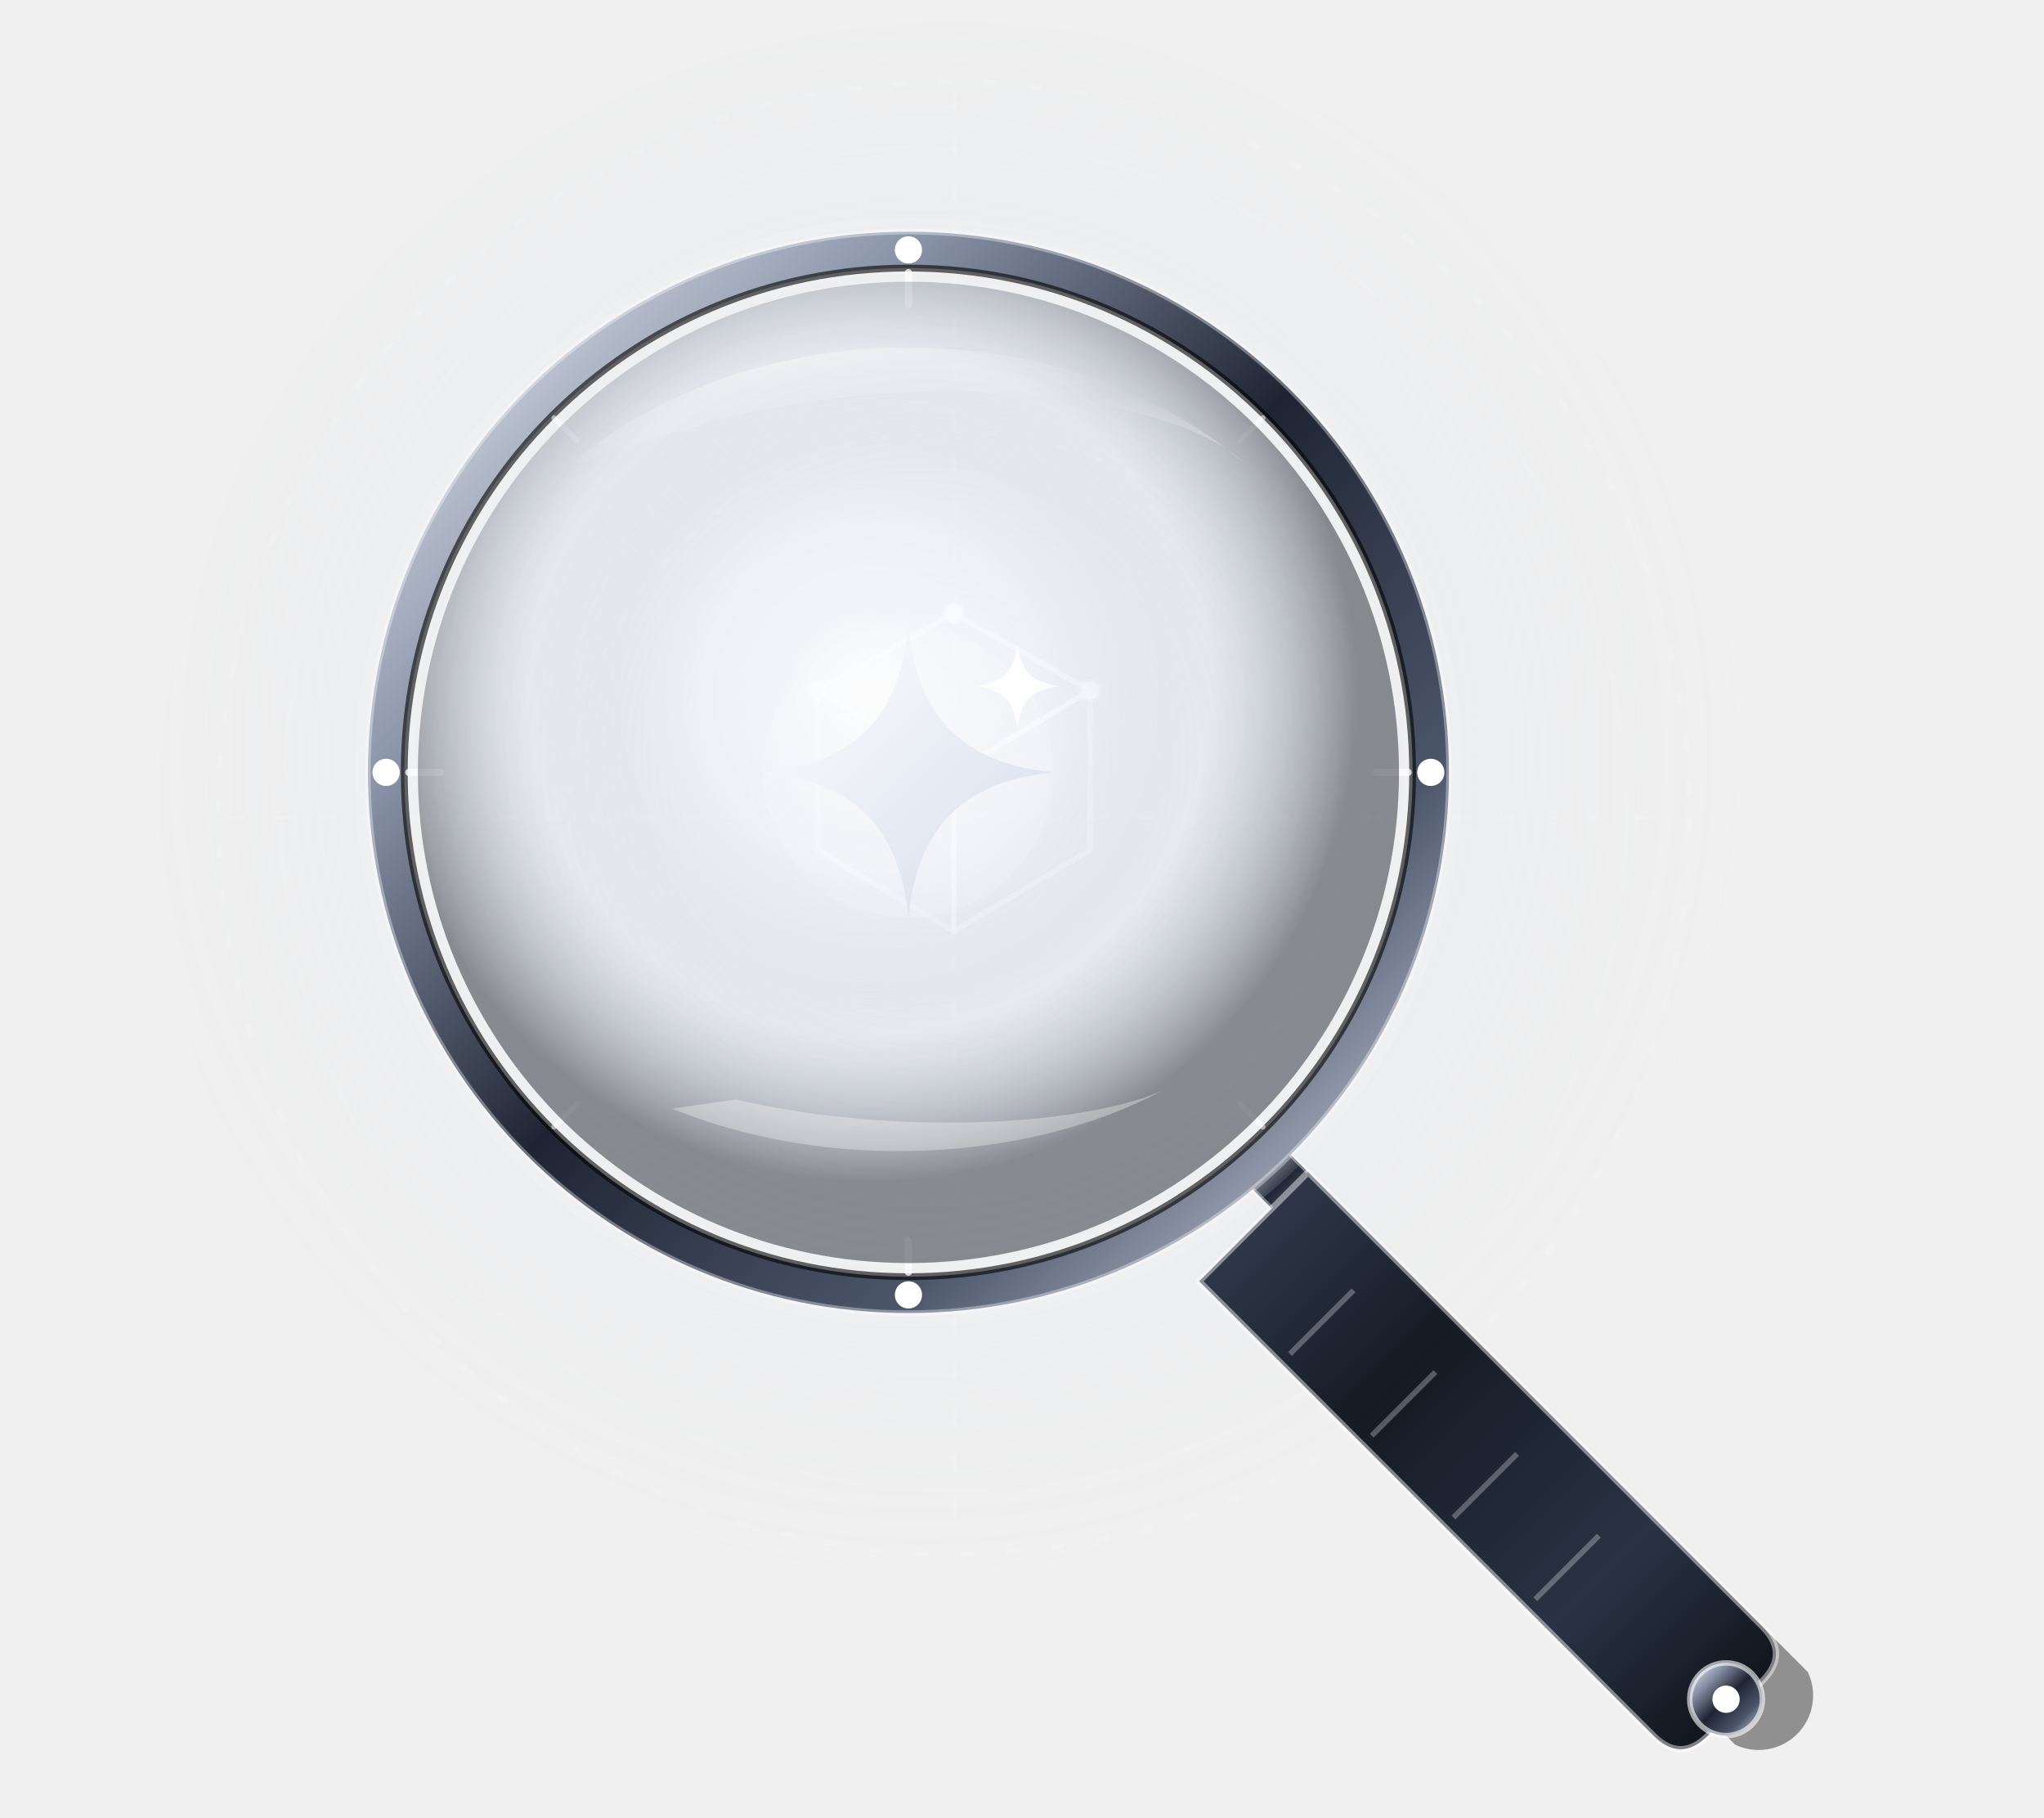
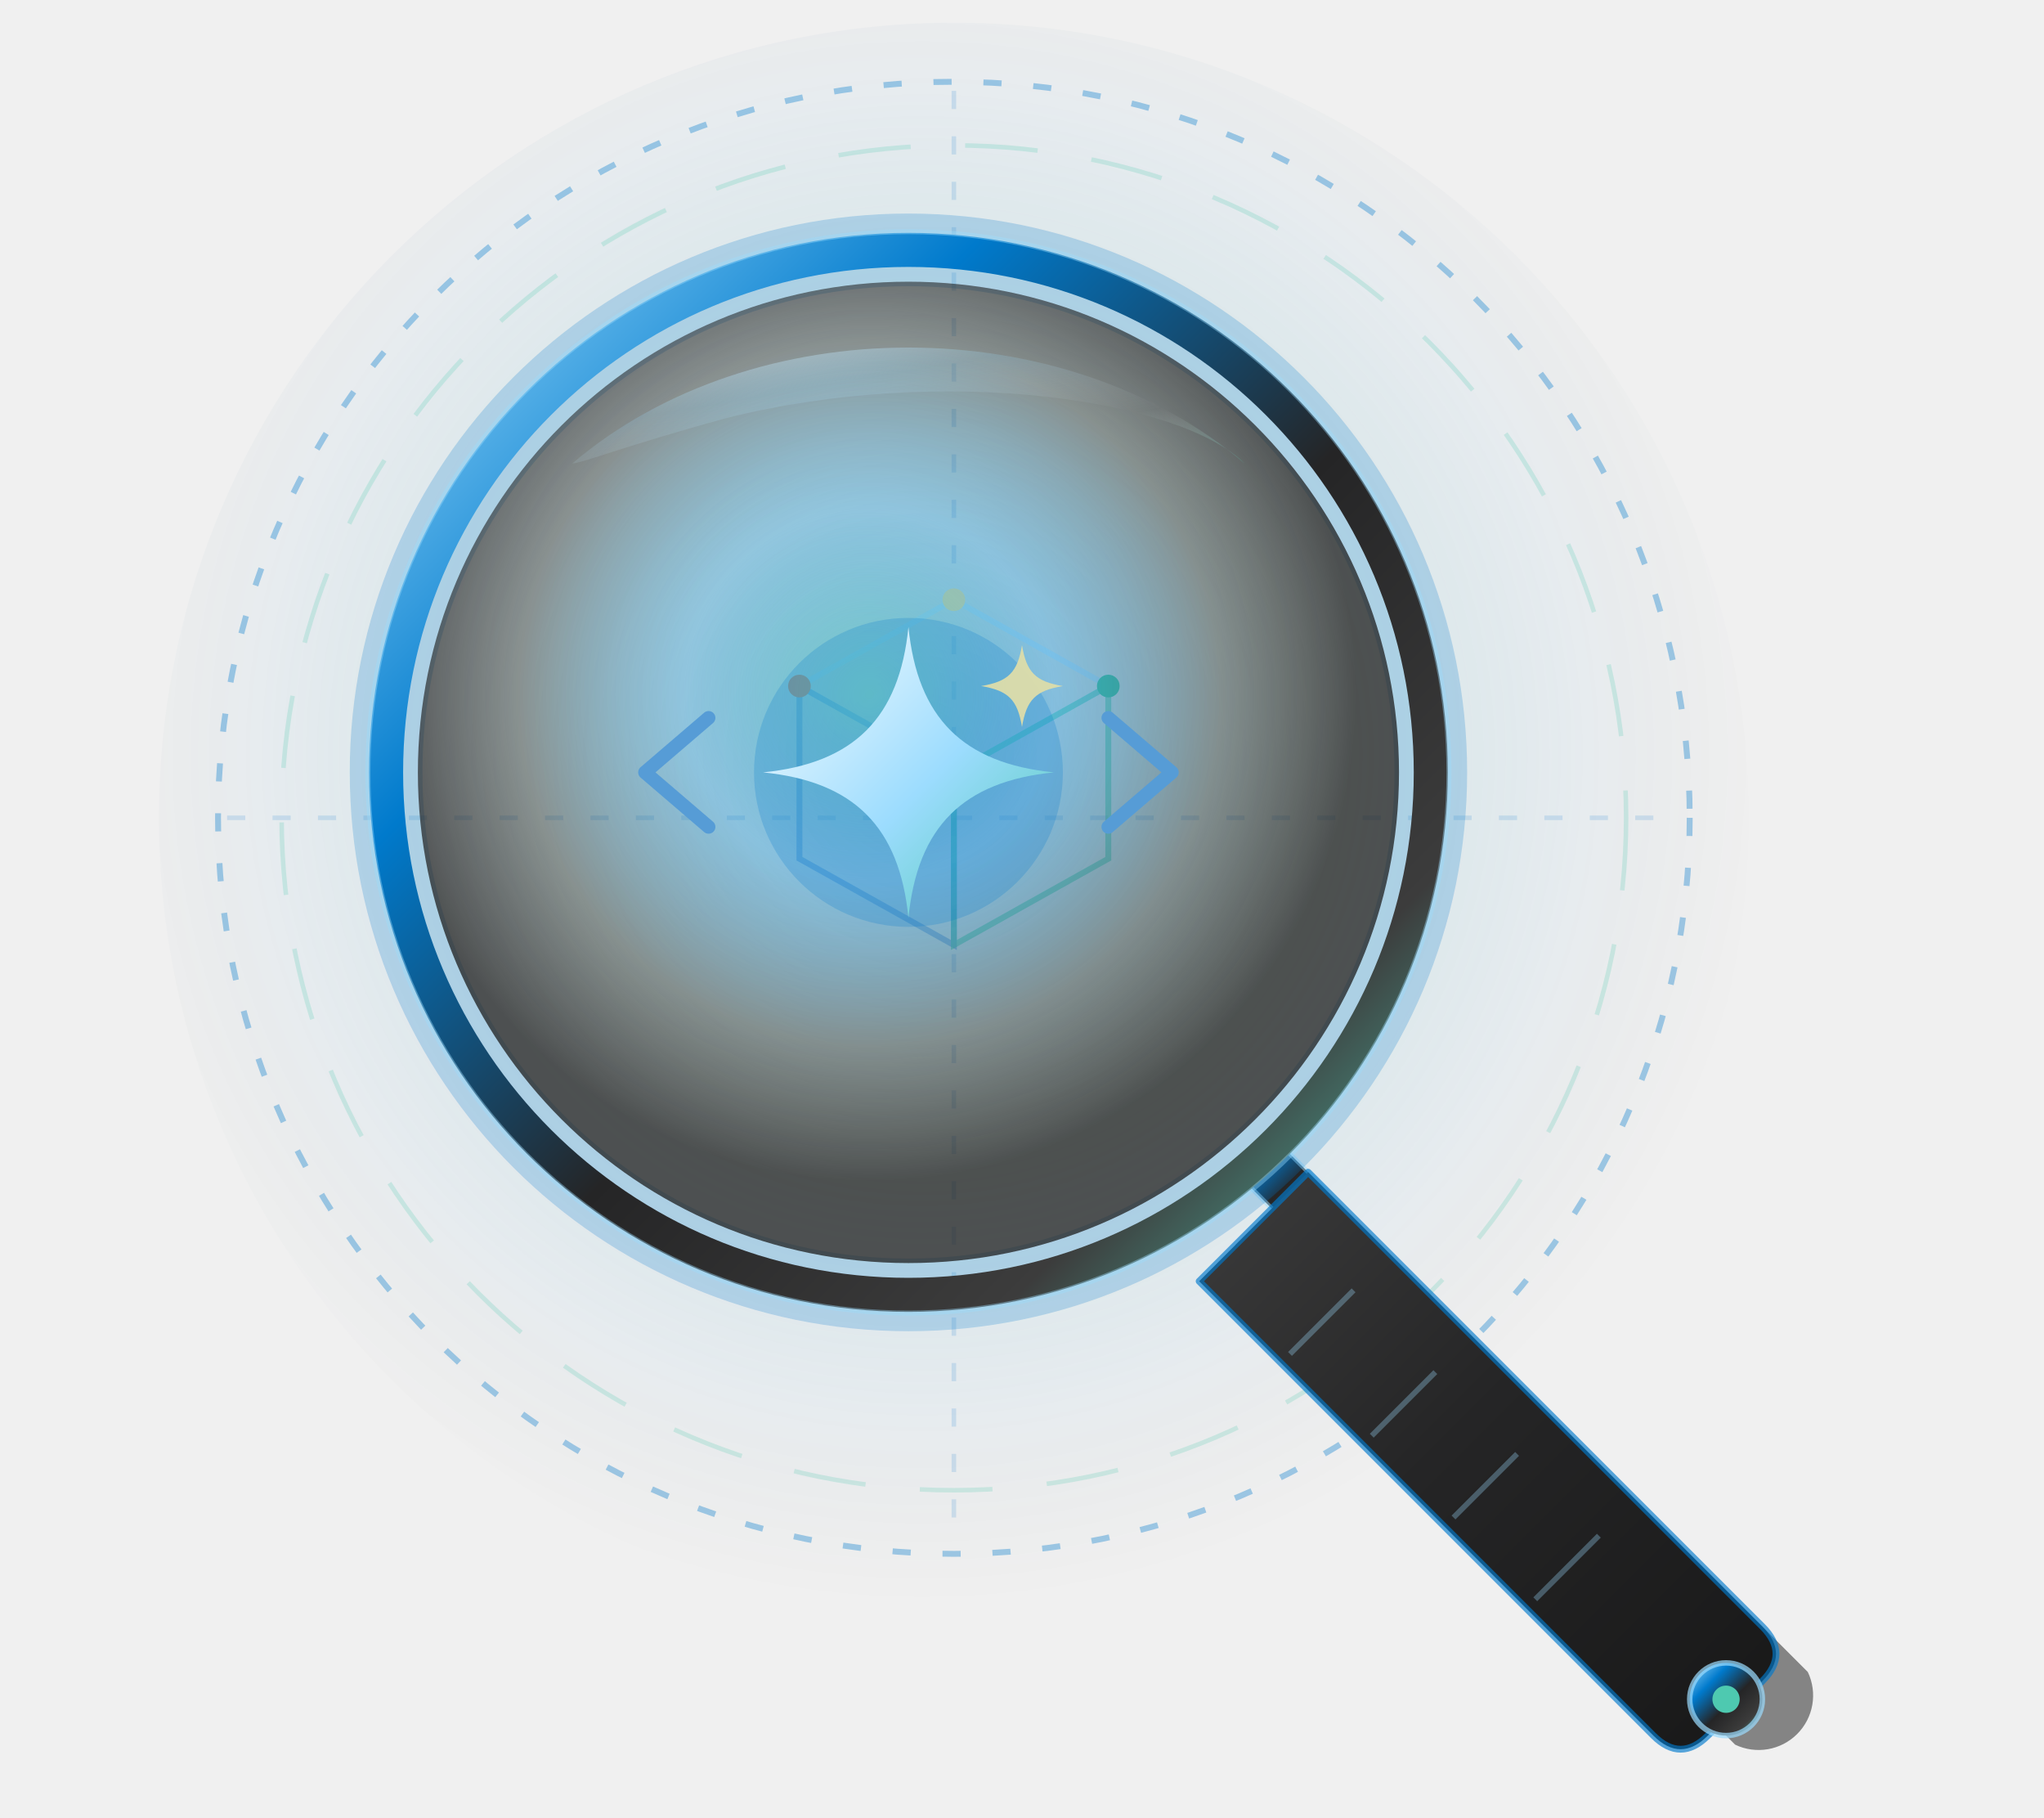
<svg xmlns="http://www.w3.org/2000/svg" viewBox="0 0 450 400" width="100%" height="100%" aria-hidden="true">
  <defs>
    <radialGradient id="lensAura" cx="48%" cy="46%" r="54%">
-       <stop offset="0%" stop-color="#ffffff" stop-opacity="0.30" />
-       <stop offset="45%" stop-color="#dbe4f6" stop-opacity="0.12" />
-       <stop offset="78%" stop-color="#b4c2de" stop-opacity="0.03" />
-       <stop offset="100%" stop-color="#ffffff" stop-opacity="0" />
+       <stop offset="0%" stop-color="#007acc" stop-opacity="0.34" />
+       <stop offset="45%" stop-color="#4ec9b0" stop-opacity="0.14" />
+       <stop offset="78%" stop-color="#007acc" stop-opacity="0.04" />
+       <stop offset="100%" stop-color="#1e1e1e" stop-opacity="0" />
    </radialGradient>
    <radialGradient id="glassCoreGlow" cx="46%" cy="42%" r="50%">
-       <stop offset="0%" stop-color="#ffffff" stop-opacity="0.78" />
-       <stop offset="35%" stop-color="#ecf2fe" stop-opacity="0.32" />
-       <stop offset="70%" stop-color="#9aa9c8" stop-opacity="0.10" />
-       <stop offset="100%" stop-color="#0c101a" stop-opacity="0.45" />
+       <stop offset="0%" stop-color="#4ec9b0" stop-opacity="0.55" />
+       <stop offset="38%" stop-color="#007acc" stop-opacity="0.28" />
+       <stop offset="72%" stop-color="#252526" stop-opacity="0.45" />
+       <stop offset="100%" stop-color="#1e1e1e" stop-opacity="0.75" />
    </radialGradient>
    <linearGradient id="lensSpecular" x1="0%" y1="0%" x2="100%" y2="100%">
-       <stop offset="0%" stop-color="#ffffff" stop-opacity="0.8" />
-       <stop offset="30%" stop-color="#ffffff" stop-opacity="0.2" />
-       <stop offset="60%" stop-color="#ffffff" stop-opacity="0" />
-       <stop offset="100%" stop-color="#ffffff" stop-opacity="0.4" />
+       <stop offset="0%" stop-color="#ffffff" stop-opacity="0.65" />
+       <stop offset="35%" stop-color="#9cdcfe" stop-opacity="0.2" />
+       <stop offset="70%" stop-color="#ffffff" stop-opacity="0" />
+       <stop offset="100%" stop-color="#4ec9b0" stop-opacity="0.35" />
    </linearGradient>
    <linearGradient id="rimMetal" x1="0%" y1="0%" x2="100%" y2="100%">
-       <stop offset="0%" stop-color="#f0f4fa" />
-       <stop offset="25%" stop-color="#8a94a8" />
-       <stop offset="50%" stop-color="#1e2432" />
-       <stop offset="75%" stop-color="#4c566a" />
-       <stop offset="100%" stop-color="#e2e8f4" />
+       <stop offset="0%" stop-color="#9cdcfe" />
+       <stop offset="28%" stop-color="#007acc" />
+       <stop offset="55%" stop-color="#252526" />
+       <stop offset="80%" stop-color="#3c3c3c" />
+       <stop offset="100%" stop-color="#4ec9b0" />
    </linearGradient>
    <linearGradient id="handleGrad" x1="0%" y1="0%" x2="100%" y2="100%">
-       <stop offset="0%" stop-color="#384256" />
-       <stop offset="35%" stop-color="#151a24" />
-       <stop offset="70%" stop-color="#2a3344" />
-       <stop offset="100%" stop-color="#090c12" />
+       <stop offset="0%" stop-color="#3c3c3c" />
+       <stop offset="45%" stop-color="#252526" />
+       <stop offset="100%" stop-color="#181818" />
    </linearGradient>
-     <linearGradient id="sparkWhite" x1="0%" y1="0%" x2="100%" y2="100%">
+     <linearGradient id="sparkAccent" x1="0%" y1="0%" x2="100%" y2="100%">
      <stop offset="0%" stop-color="#ffffff" />
-       <stop offset="100%" stop-color="#d4dceb" />
+       <stop offset="55%" stop-color="#9cdcfe" />
+       <stop offset="100%" stop-color="#4ec9b0" />
    </linearGradient>
  </defs>
  <circle cx="210" cy="180" r="175" fill="url(#lensAura)" />
  <g>
-     <circle cx="210" cy="180" r="162" fill="none" stroke="#ffffff" stroke-opacity="0.14" stroke-width="1.2" stroke-dasharray="3 7" />
-     <circle cx="210" cy="180" r="148" fill="none" stroke="#ffffff" stroke-opacity="0.08" stroke-width="1" stroke-dasharray="16 12" />
-     <animateTransform attributeName="transform" type="rotate" from="0 210 180" to="360 210 180" dur="95s" repeatCount="indefinite" />
+     <circle cx="210" cy="180" r="162" fill="none" stroke="#007acc" stroke-opacity="0.35" stroke-width="1.3" stroke-dasharray="4 7" />
+     <circle cx="210" cy="180" r="148" fill="none" stroke="#4ec9b0" stroke-opacity="0.22" stroke-width="1" stroke-dasharray="16 12" />
+     <animateTransform attributeName="transform" type="rotate" from="0 210 180" to="360 210 180" dur="90s" repeatCount="indefinite" />
  </g>
-   <g stroke="#ffffff" stroke-opacity="0.12" stroke-width="1">
+   <g stroke="#569cd6" stroke-opacity="0.22" stroke-width="1">
    <line x1="210" y1="20" x2="210" y2="340" stroke-dasharray="4 6" />
    <line x1="50" y1="180" x2="370" y2="180" stroke-dasharray="4 6" />
-     <circle cx="210" cy="180" r="85" fill="none" stroke-dasharray="2 6" />
  </g>
-   <g stroke="#ffffff" stroke-width="1.2" fill="none" stroke-opacity="0.35">
-     <polygon points="210,135 240,152 210,170 180,152" stroke-opacity="0.5" />
-     <polygon points="180,152 210,170 210,205 180,187" stroke-opacity="0.35" />
-     <polygon points="240,152 210,170 210,205 240,187" stroke-opacity="0.4" />
-     <circle cx="210" cy="170" r="2.5" fill="#ffffff" stroke="#151a24" stroke-width="1" />
-     <circle cx="210" cy="135" r="2" fill="#ffffff" />
-     <circle cx="240" cy="152" r="2" fill="#ffffff" opacity="0.75" />
-     <circle cx="180" cy="152" r="2" fill="#ffffff" opacity="0.75" />
+   <g stroke="#9cdcfe" stroke-width="1.3" fill="none" stroke-opacity="0.55">
+     <polygon points="210,132 244,151 210,170 176,151" />
+     <polygon points="176,151 210,170 210,208 176,189" stroke="#569cd6" stroke-opacity="0.5" />
+     <polygon points="244,151 210,170 210,208 244,189" stroke="#4ec9b0" stroke-opacity="0.55" />
+     <circle cx="210" cy="132" r="2.5" fill="#dcdcaa" stroke="none" />
+     <circle cx="244" cy="151" r="2.5" fill="#4ec9b0" stroke="none" />
+     <circle cx="176" cy="151" r="2.5" fill="#ce9178" stroke="none" />
  </g>
  <g>
-     <path d="M 288 258 L 398 368 A 12 12 0 0 1 382 384 L 272 274 Z" fill="#000000" opacity="0.4" />
+     <path d="M 288 258 L 398 368 A 12 12 0 0 1 382 384 L 272 274 Z" fill="#000000" opacity="0.45" />
    <g>
-       <polygon points="280,250 292,262 284,270 272,258" fill="url(#rimMetal)" stroke="#ffffff" stroke-width="1" stroke-opacity="0.4" />
-       <path d="M 288 258 L 388 358 Q 394 364 388 370 L 376 382 Q 370 388 364 382 L 264 282 Z" fill="url(#handleGrad)" stroke="rgba(255,255,255,0.45)" stroke-width="1.4" stroke-linejoin="round" />
-       <g stroke="#ffffff" stroke-opacity="0.28" stroke-width="1.2">
+       <polygon points="280,250 292,262 284,270 272,258" fill="url(#rimMetal)" stroke="#9cdcfe" stroke-width="1" stroke-opacity="0.5" />
+       <path d="M 288 258 L 388 358 Q 394 364 388 370 L 376 382 Q 370 388 364 382 L 264 282 Z" fill="url(#handleGrad)" stroke="#007acc" stroke-opacity="0.65" stroke-width="1.5" stroke-linejoin="round" />
+       <g stroke="#9cdcfe" stroke-opacity="0.32" stroke-width="1.2">
        <line x1="298" y1="284" x2="284" y2="298" />
        <line x1="316" y1="302" x2="302" y2="316" />
        <line x1="334" y1="320" x2="320" y2="334" />
        <line x1="352" y1="338" x2="338" y2="352" />
      </g>
-       <circle cx="380" cy="374" r="8" fill="url(#rimMetal)" stroke="#ffffff" stroke-width="1.2" stroke-opacity="0.6" />
-       <circle cx="380" cy="374" r="3" fill="#ffffff" />
+       <circle cx="380" cy="374" r="8" fill="url(#rimMetal)" stroke="#9cdcfe" stroke-width="1.2" stroke-opacity="0.7" />
+       <circle cx="380" cy="374" r="3" fill="#4ec9b0" />
    </g>
-     <circle cx="200" cy="170" r="115" fill="none" stroke="#ffffff" stroke-opacity="0.14" stroke-width="14" />
-     <circle cx="200" cy="170" r="115" fill="none" stroke="url(#rimMetal)" stroke-width="8" />
-     <circle cx="200" cy="170" r="119" fill="none" stroke="#ffffff" stroke-opacity="0.35" stroke-width="1.2" />
-     <circle cx="200" cy="170" r="111" fill="none" stroke="#000000" stroke-opacity="0.6" stroke-width="1.5" />
-     <g stroke="#ffffff" stroke-linecap="round">
-       <circle cx="200" cy="55" r="2.5" fill="#ffffff" />
-       <circle cx="315" cy="170" r="2.5" fill="#ffffff" />
-       <circle cx="200" cy="285" r="2.5" fill="#ffffff" />
-       <circle cx="85" cy="170" r="2.5" fill="#ffffff" />
-       <line x1="200" y1="60" x2="200" y2="67" stroke-width="1.6" stroke-opacity="0.75" />
-       <line x1="310" y1="170" x2="303" y2="170" stroke-width="1.6" stroke-opacity="0.75" />
-       <line x1="200" y1="280" x2="200" y2="273" stroke-width="1.6" stroke-opacity="0.75" />
-       <line x1="90" y1="170" x2="97" y2="170" stroke-width="1.6" stroke-opacity="0.75" />
-       <line x1="278" y1="92" x2="273" y2="97" stroke-width="1.2" stroke-opacity="0.5" />
-       <line x1="278" y1="248" x2="273" y2="243" stroke-width="1.2" stroke-opacity="0.5" />
-       <line x1="122" y1="248" x2="127" y2="243" stroke-width="1.2" stroke-opacity="0.5" />
-       <line x1="122" y1="92" x2="127" y2="97" stroke-width="1.2" stroke-opacity="0.5" />
-     </g>
+     <circle cx="200" cy="170" r="115" fill="none" stroke="#007acc" stroke-opacity="0.22" stroke-width="16" />
+     <circle cx="200" cy="170" r="115" fill="none" stroke="url(#rimMetal)" stroke-width="7.5" />
+     <circle cx="200" cy="170" r="119" fill="none" stroke="#9cdcfe" stroke-opacity="0.4" stroke-width="1.1" />
    <circle cx="200" cy="170" r="108" fill="url(#glassCoreGlow)" />
    <path d="M 126 102 C 166 68, 234 68, 274 102 C 260 88, 208 80, 160 92 C 138 98, 128 102, 126 102 Z" fill="url(#lensSpecular)" />
-     <path d="M 148 244 C 182 258, 226 256, 256 240 C 238 248, 196 250, 162 242 Z" fill="#ffffff" opacity="0.32" />
    <g>
-       <circle cx="200" cy="170" r="32" fill="#ffffff" fill-opacity="0.14">
-         <animate attributeName="r" values="28;40;28" dur="3.4s" repeatCount="indefinite" />
-         <animate attributeName="fill-opacity" values="0.18;0.06;0.18" dur="3.4s" repeatCount="indefinite" />
+       <circle cx="200" cy="170" r="34" fill="#007acc" fill-opacity="0.22">
+         <animate attributeName="r" values="28;42;28" dur="3.2s" repeatCount="indefinite" />
+         <animate attributeName="fill-opacity" values="0.26;0.08;0.26" dur="3.2s" repeatCount="indefinite" />
      </circle>
-       <path d="M 200 138 C 202 158, 212 168, 232 170 C 212 172, 202 182, 200 202 C 198 182, 188 172, 168 170 C 188 168, 198 158, 200 138 Z" fill="url(#sparkWhite)" />
-       <path d="M 224 142 C 225 148, 227 150, 233 151 C 227 152, 225 154, 224 160 C 223 154, 221 152, 215 151 C 221 150, 223 148, 224 142 Z" fill="#ffffff" opacity="0.9" />
+       <path d="M 156 158 L 142 170 L 156 182" fill="none" stroke="#569cd6" stroke-width="3" stroke-linecap="round" stroke-linejoin="round" />
+       <path d="M 244 158 L 258 170 L 244 182" fill="none" stroke="#569cd6" stroke-width="3" stroke-linecap="round" stroke-linejoin="round" />
+       <path d="M 200 138 C 202 158, 212 168, 232 170 C 212 172, 202 182, 200 202 C 198 182, 188 172, 168 170 C 188 168, 198 158, 200 138 Z" fill="url(#sparkAccent)" />
+       <path d="M 225 142 C 226 148, 228 150, 234 151 C 228 152, 226 154, 225 160 C 224 154, 222 152, 216 151 C 222 150, 224 148, 225 142 Z" fill="#dcdcaa" opacity="0.95" />
    </g>
  </g>
</svg>
